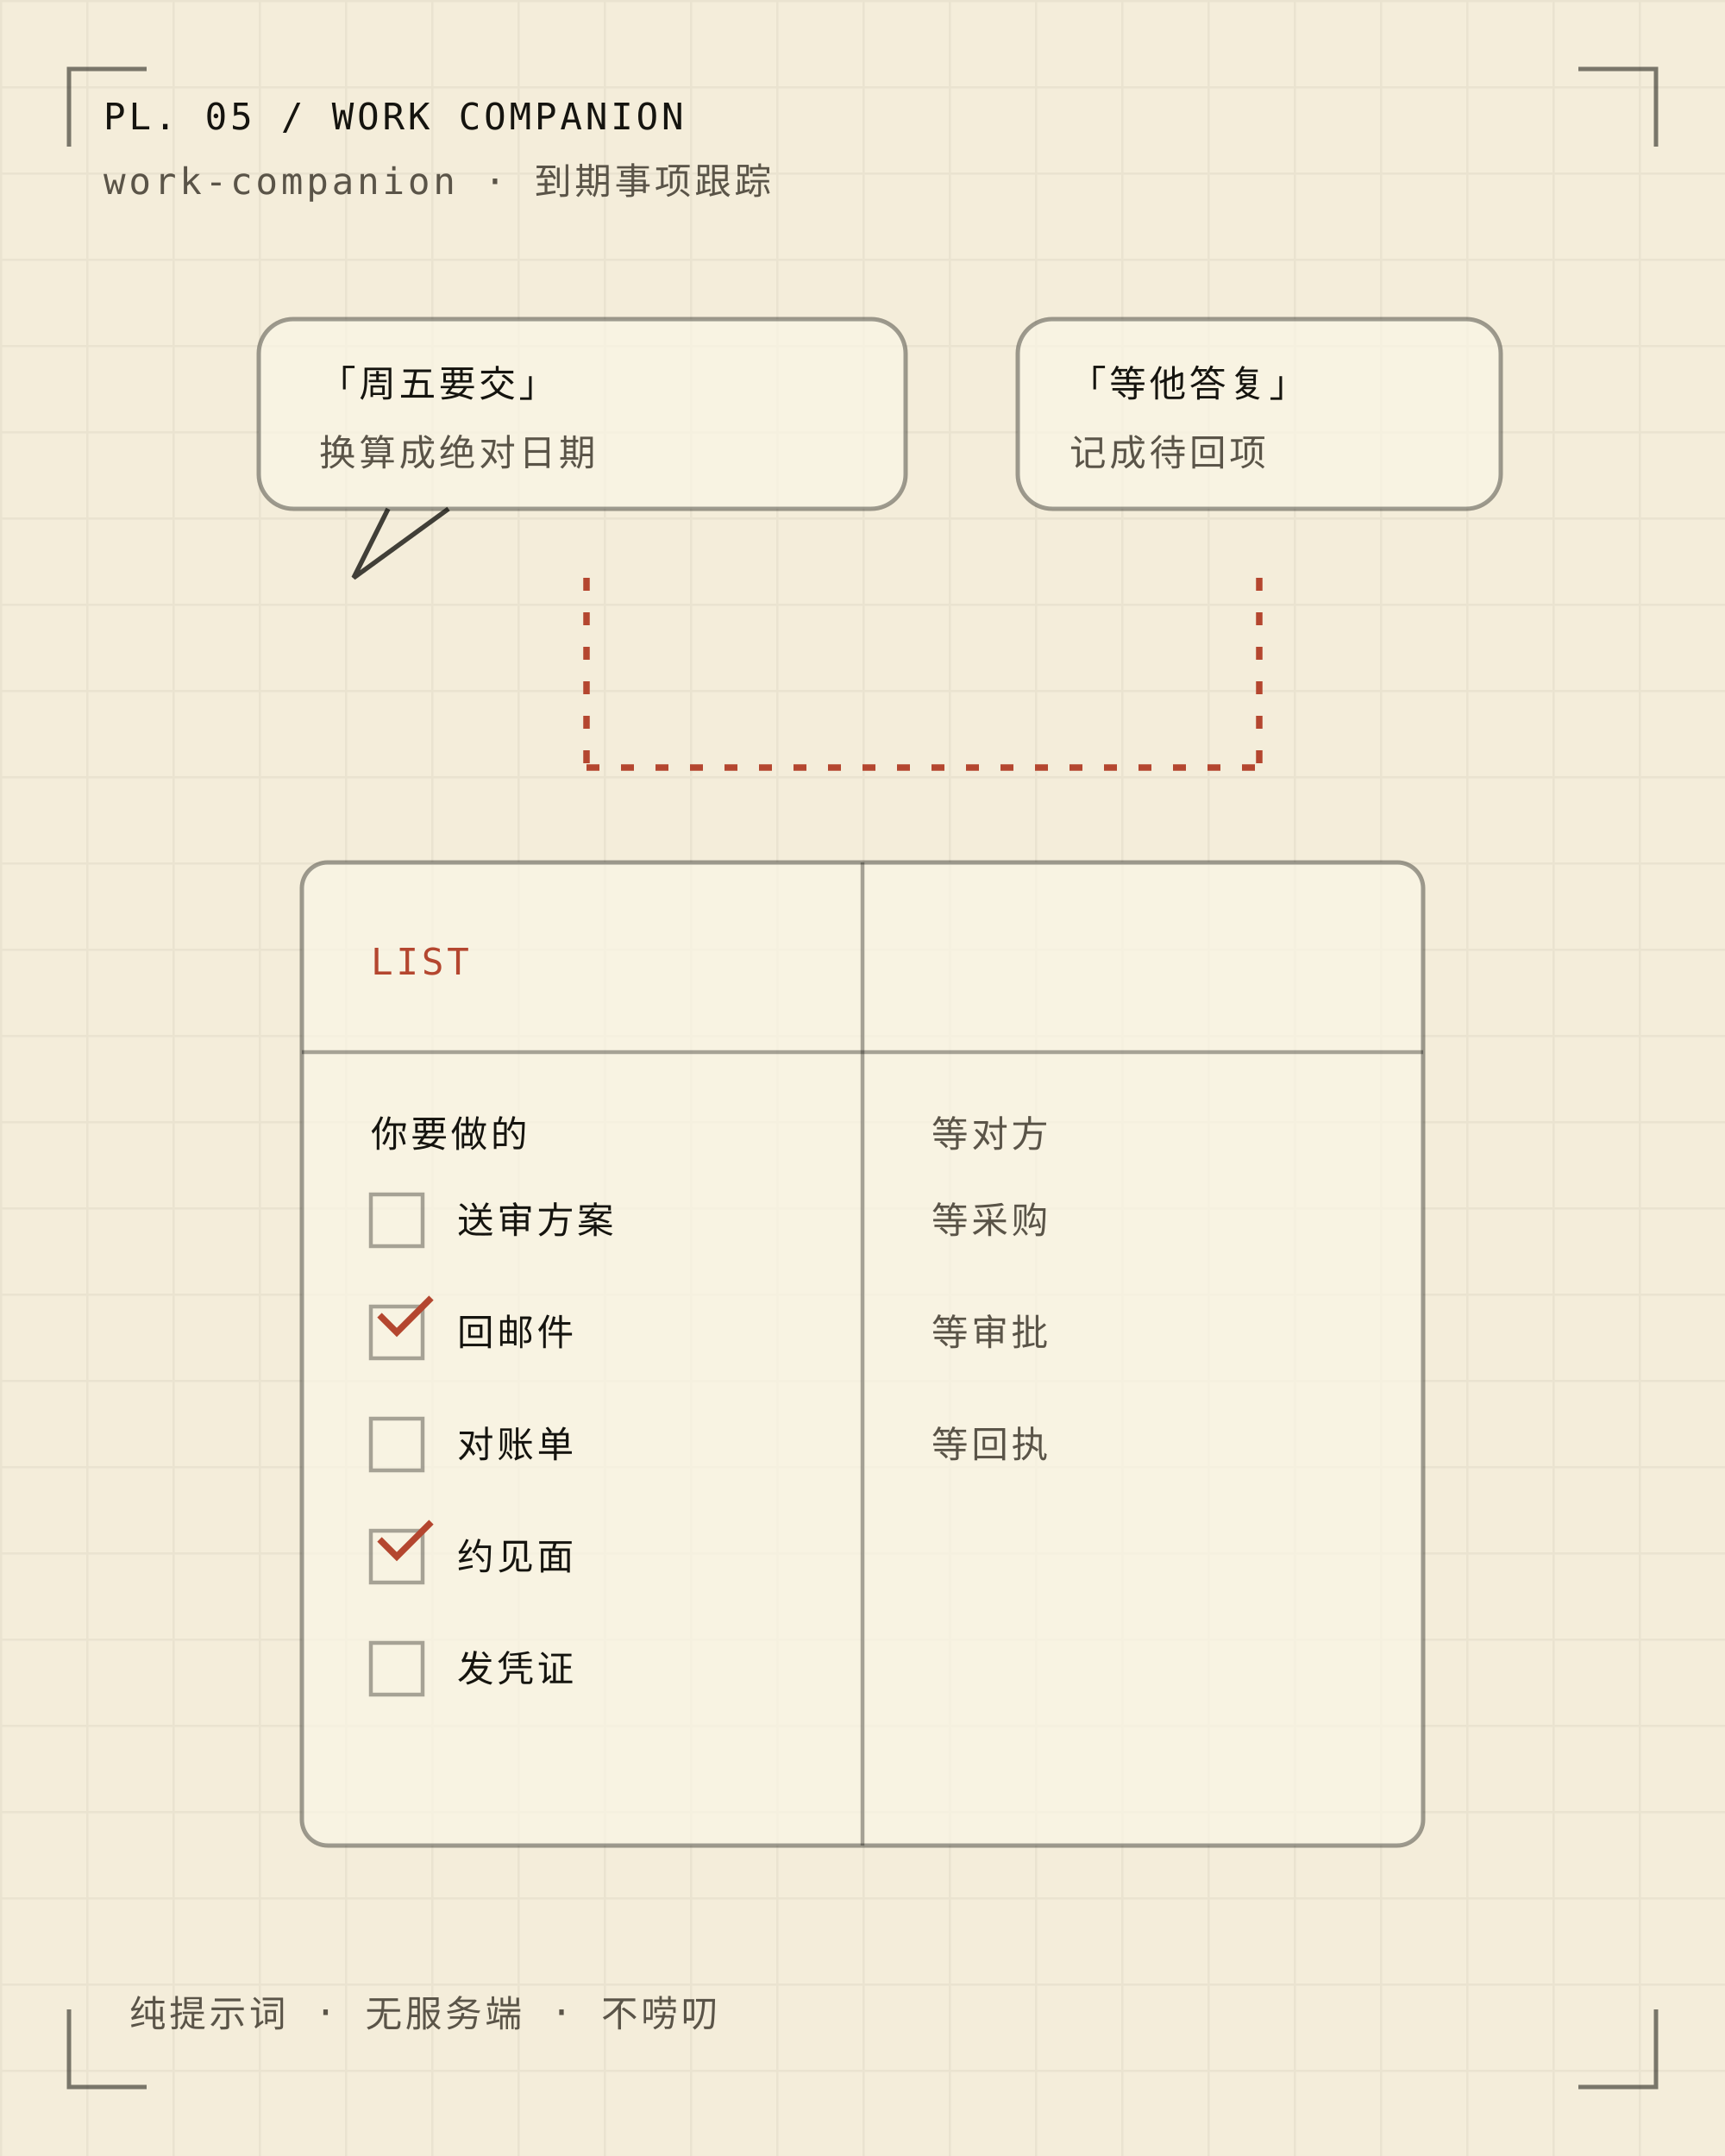
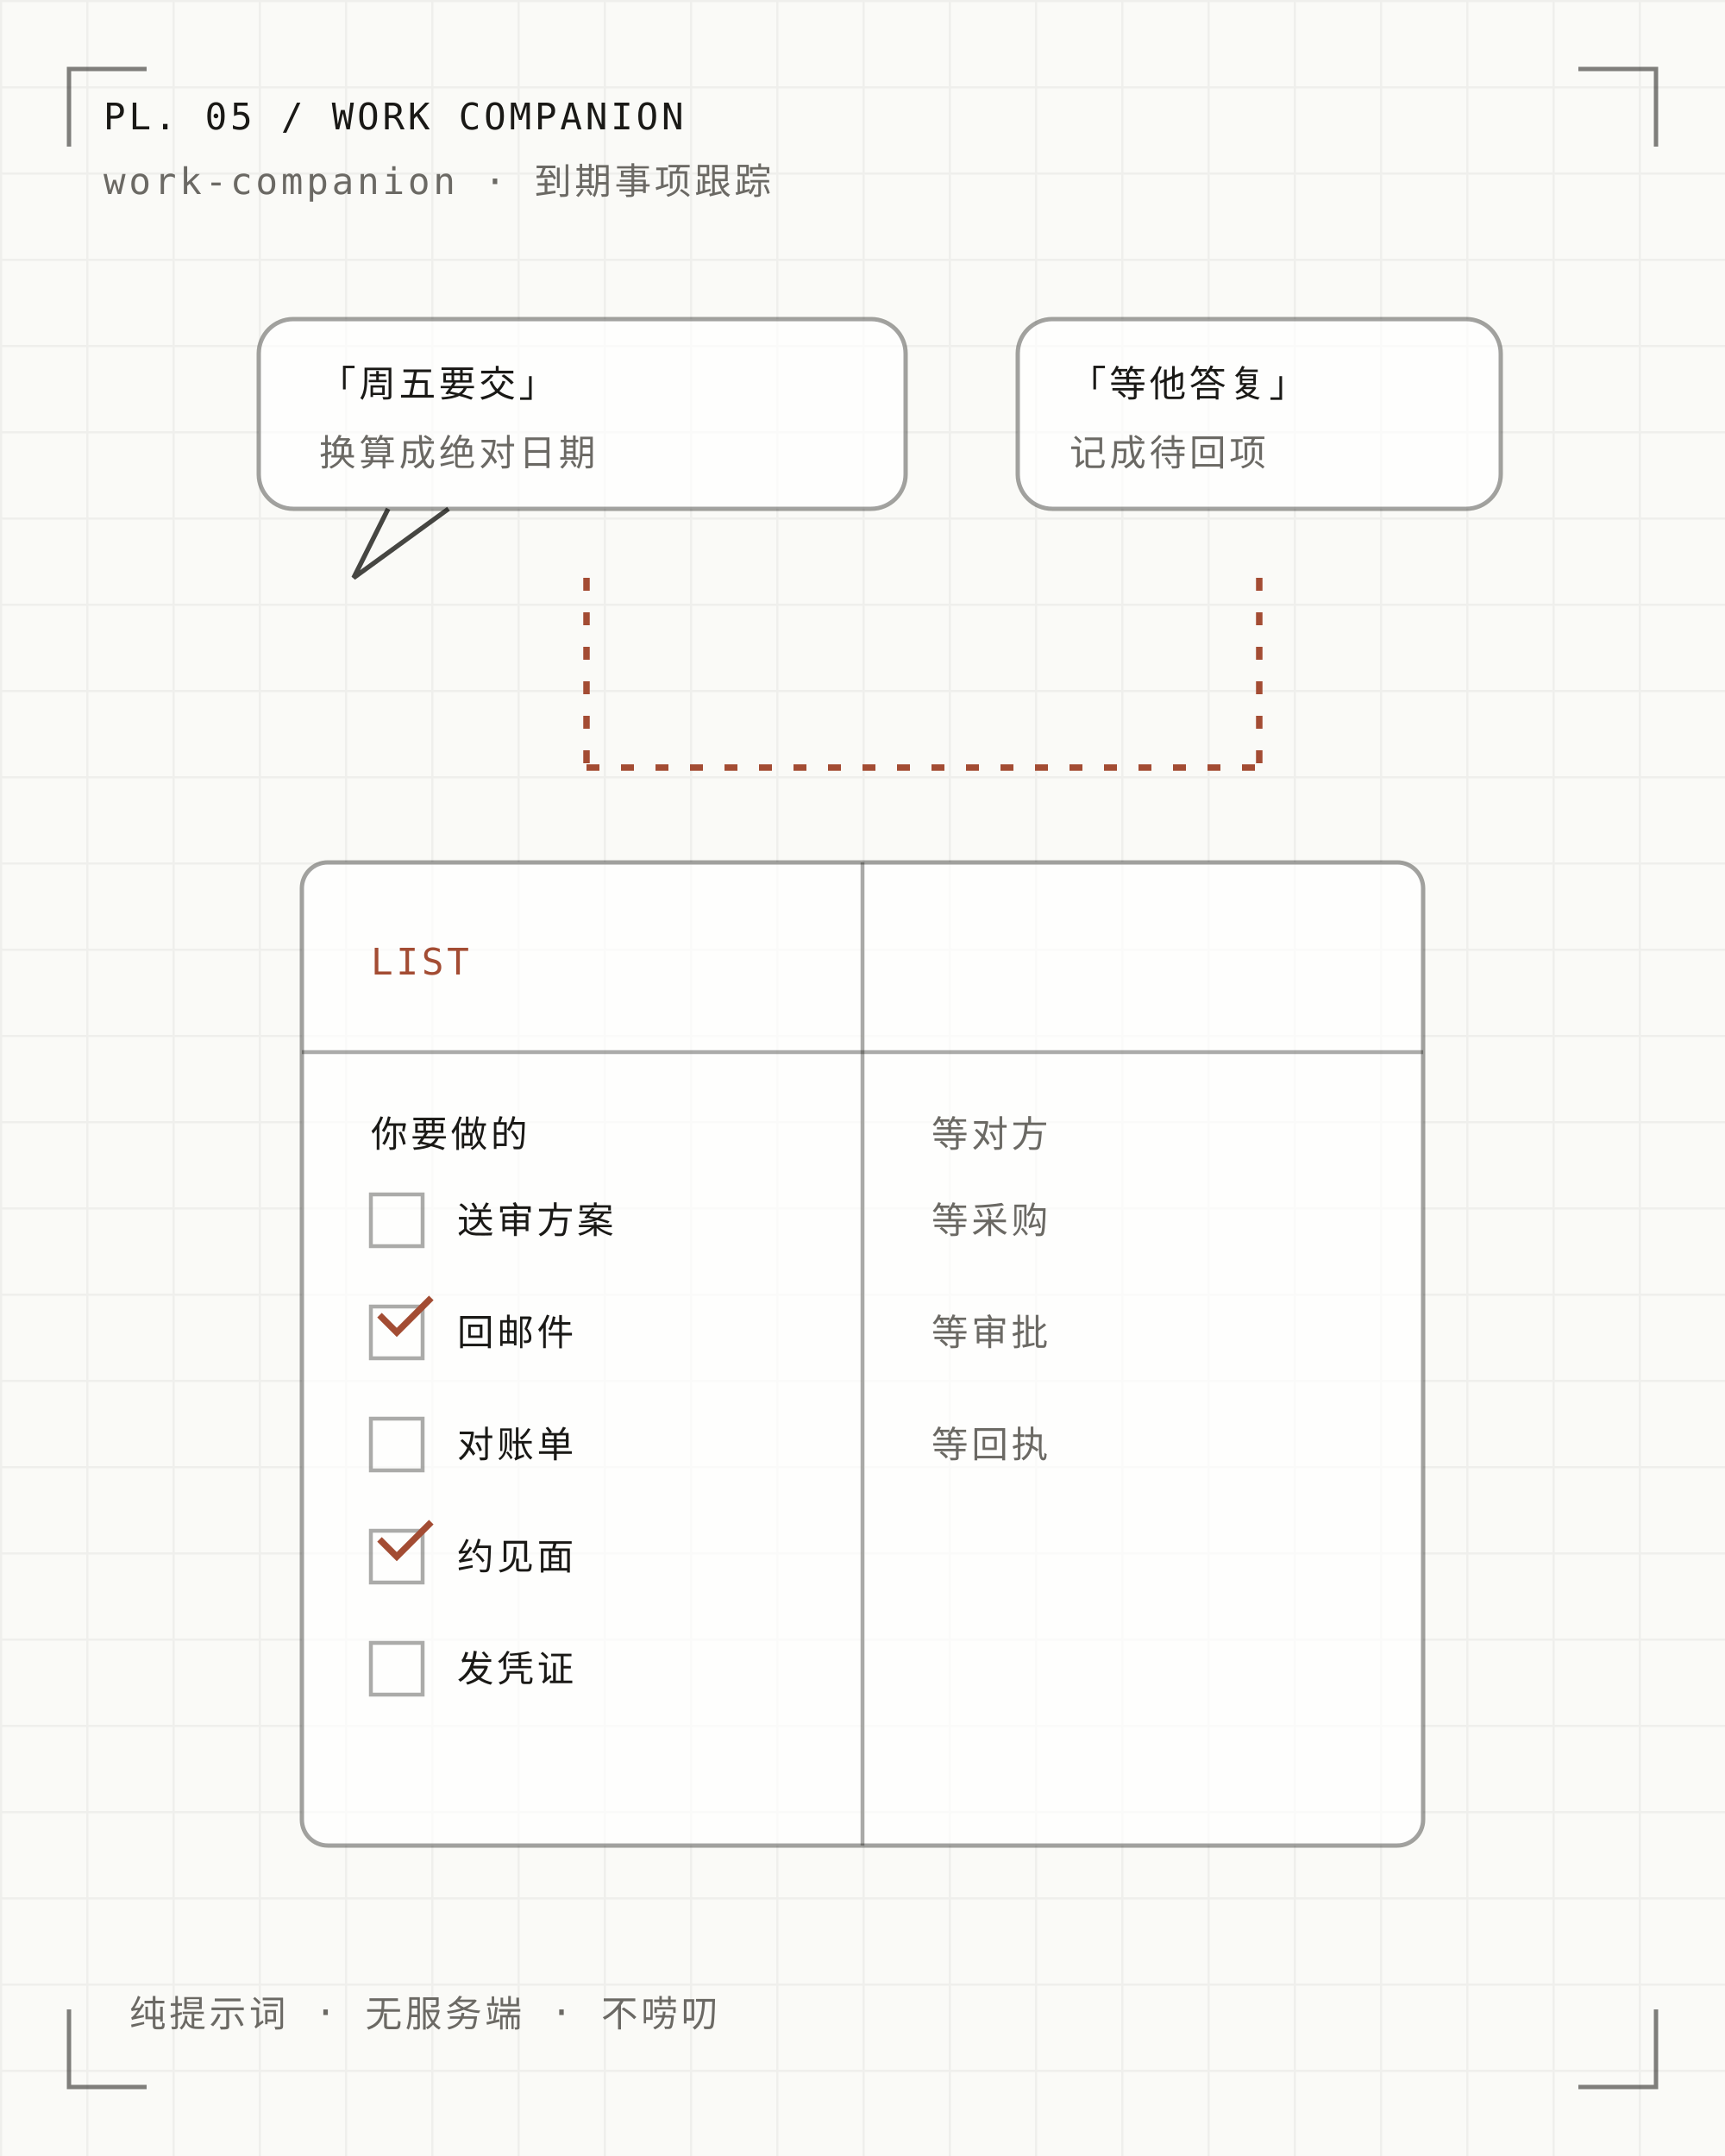
<svg xmlns="http://www.w3.org/2000/svg" viewBox="0 0 400 500" width="768" height="960" role="img" aria-label="work-companion 卡面：对话气泡落到两列清单">
  <defs>
    <pattern id="g" width="20" height="20" patternUnits="userSpaceOnUse">
      <path class="grid" d="M20 0H0V20" />
    </pattern>
  </defs>
  <style>
- .paper{fill:#f4edda}
- .grid{stroke:#15140f;stroke-opacity:.05;fill:none}
- .frame{fill:none;stroke:#15140f;stroke-opacity:.55;stroke-width:1}
- .ln{fill:none;stroke:#15140f;stroke-opacity:.8;stroke-width:1.1}
- .ln-soft{fill:none;stroke:#15140f;stroke-opacity:.36;stroke-width:.9}
- .ln-c{fill:none;stroke:#b4462f;stroke-width:1.5}
+ .paper{fill:#fafaf7}
+ .grid{stroke:#1a1916;stroke-opacity:.05;fill:none}
+ .frame{fill:none;stroke:#1a1916;stroke-opacity:.55;stroke-width:1}
+ .ln{fill:none;stroke:#1a1916;stroke-opacity:.8;stroke-width:1.1}
+ .ln-soft{fill:none;stroke:#1a1916;stroke-opacity:.36;stroke-width:.9}
+ .ln-c{fill:none;stroke:#a34c33;stroke-width:1.5}
.dash{stroke-dasharray:3 5}
- .fill-i{fill:#15140f}
- .fill-i-soft{fill:#15140f;fill-opacity:.5}
- .fill-c{fill:#b4462f}
- .fill-c-soft{fill:#b4462f;fill-opacity:.12}
- .tx-i{fill:#15140f}
- .tx-m{fill:#5a5448}
- .tx-c{fill:#b4462f}
+ .fill-i{fill:#1a1916}
+ .fill-i-soft{fill:#1a1916;fill-opacity:.5}
+ .fill-c{fill:#a34c33}
+ .fill-c-soft{fill:#a34c33;fill-opacity:.12}
+ .tx-i{fill:#1a1916}
+ .tx-m{fill:#6b6964}
+ .tx-c{fill:#a34c33}
.mono{font-family:ui-monospace,Menlo,Consolas,monospace;font-size:8.5px;letter-spacing:.09em}
.mono-l{font-family:ui-monospace,Menlo,Consolas,monospace;font-size:11px;letter-spacing:.12em}
.serif{font-family:Georgia,'Songti SC','SimSun',serif}
- .card{fill:#faf5e6;fill-opacity:.7;stroke:#15140f;stroke-opacity:.4;stroke-width:1}
- .card-c{fill:#faf5e6;fill-opacity:.7;stroke:#b4462f;stroke-opacity:.55;stroke-width:1}
- .bar{fill:#15140f;fill-opacity:.16}
- .bar-c{fill:#b4462f;fill-opacity:.28}
- .chip{fill:#15140f;fill-opacity:.85}
- .chip-tx{fill:#f4edda}
+ .card{fill:#ffffff;fill-opacity:.7;stroke:#1a1916;stroke-opacity:.4;stroke-width:1}
+ .card-c{fill:#ffffff;fill-opacity:.7;stroke:#a34c33;stroke-opacity:.55;stroke-width:1}
+ .bar{fill:#1a1916;fill-opacity:.16}
+ .bar-c{fill:#a34c33;fill-opacity:.28}
+ .chip{fill:#1a1916;fill-opacity:.85}
+ .chip-tx{fill:#fafaf7}
@media (prefers-reduced-motion: no-preference){
.anim-fade{animation:afade .8s ease both}
.d1{animation-delay:.14s}
.d2{animation-delay:.28s}
.d3{animation-delay:.42s}
.d4{animation-delay:.56s}
}
@keyframes afade{from{opacity:0}to{opacity:1}}
</style>
  <rect width="400" height="500" class="paper" />
  <rect width="400" height="500" fill="url(#g)" />
  <g class="frame">
    <path d="M16 34V16H34" />
    <path d="M366 16H384V34" />
    <path d="M16 466V484H34" />
    <path d="M366 484H384V466" />
  </g>
  <text x="24" y="30" class="mono tx-i">PL. 05 / WORK COMPANION</text>
  <text x="24" y="45" class="mono tx-m">work-companion · 到期事项跟踪</text>
  <rect x="60" y="74" width="150" height="44" rx="8" class="card" />
  <path class="ln" d="M90 118l-8 16 22-16" />
  <text x="74" y="92" class="mono tx-i">「周五要交」</text>
  <text x="74" y="108" class="mono tx-m">换算成绝对日期</text>
  <rect x="236" y="74" width="112" height="44" rx="8" class="card" />
  <text x="248" y="92" class="mono tx-i">「等他答复」</text>
  <text x="248" y="108" class="mono tx-m">记成待回项</text>
  <path class="ln-c dash" d="M136 134V178M292 134V178" />
  <path class="ln-c dash" d="M136 178h156" />
  <rect x="70" y="200" width="260" height="228" rx="6" class="card" />
  <text x="86" y="226" class="mono tx-c">LIST</text>
  <path class="ln-soft" d="M70 244h260" />
  <path class="ln-soft" d="M200 200v228" />
  <text x="86" y="266" class="mono tx-i">你要做的</text>
  <text x="216" y="266" class="mono tx-m">等对方</text>
  <rect x="86" y="277" width="12" height="12" class="ln-soft" fill="none" />
  <text x="106" y="286" class="mono tx-i">送审方案</text>
  <text x="216" y="286" class="mono tx-m">等采购</text>
  <rect x="86" y="303" width="12" height="12" class="ln-soft" fill="none" />
  <path class="ln-c" d="M88 305l4 4 8-8" />
  <text x="106" y="312" class="mono tx-i">回邮件</text>
  <text x="216" y="312" class="mono tx-m">等审批</text>
  <rect x="86" y="329" width="12" height="12" class="ln-soft" fill="none" />
  <text x="106" y="338" class="mono tx-i">对账单</text>
  <text x="216" y="338" class="mono tx-m">等回执</text>
  <rect x="86" y="355" width="12" height="12" class="ln-soft" fill="none" />
  <path class="ln-c" d="M88 357l4 4 8-8" />
  <text x="106" y="364" class="mono tx-i">约见面</text>
  <rect x="86" y="381" width="12" height="12" class="ln-soft" fill="none" />
  <text x="106" y="390" class="mono tx-i">发凭证</text>
  <text x="30" y="470" class="mono tx-m">纯提示词 · 无服务端 · 不唠叨</text>
</svg>
